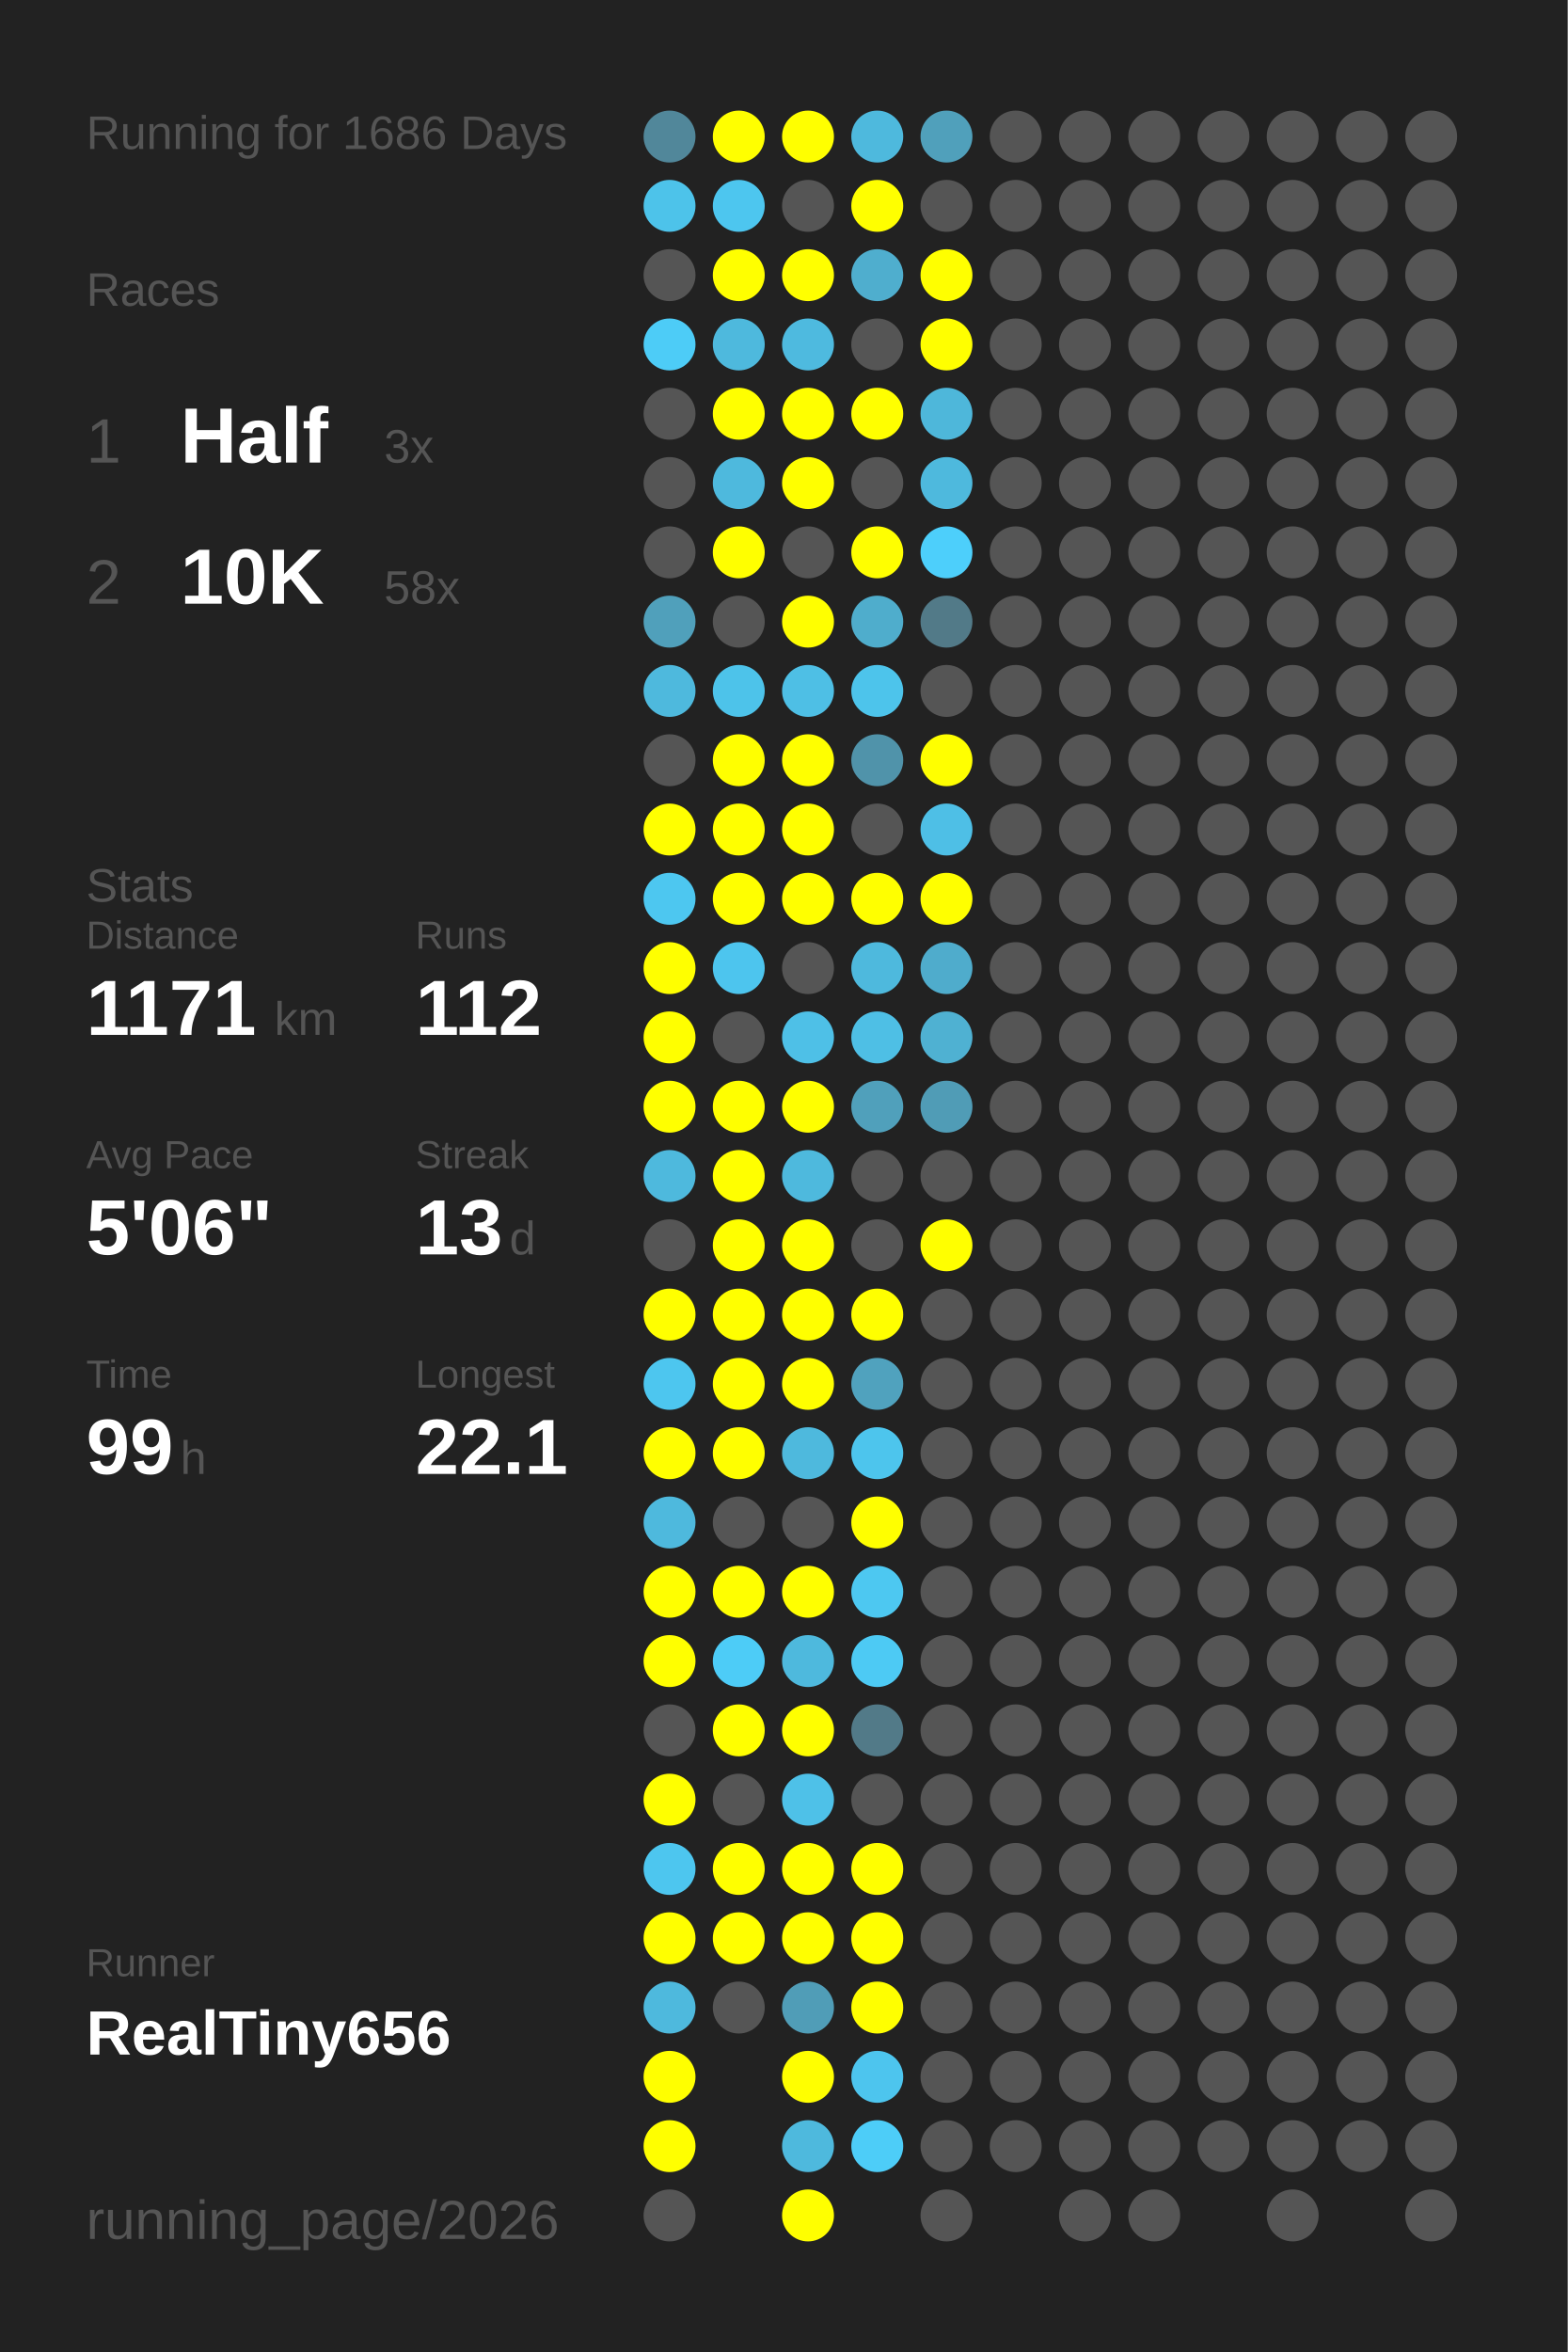
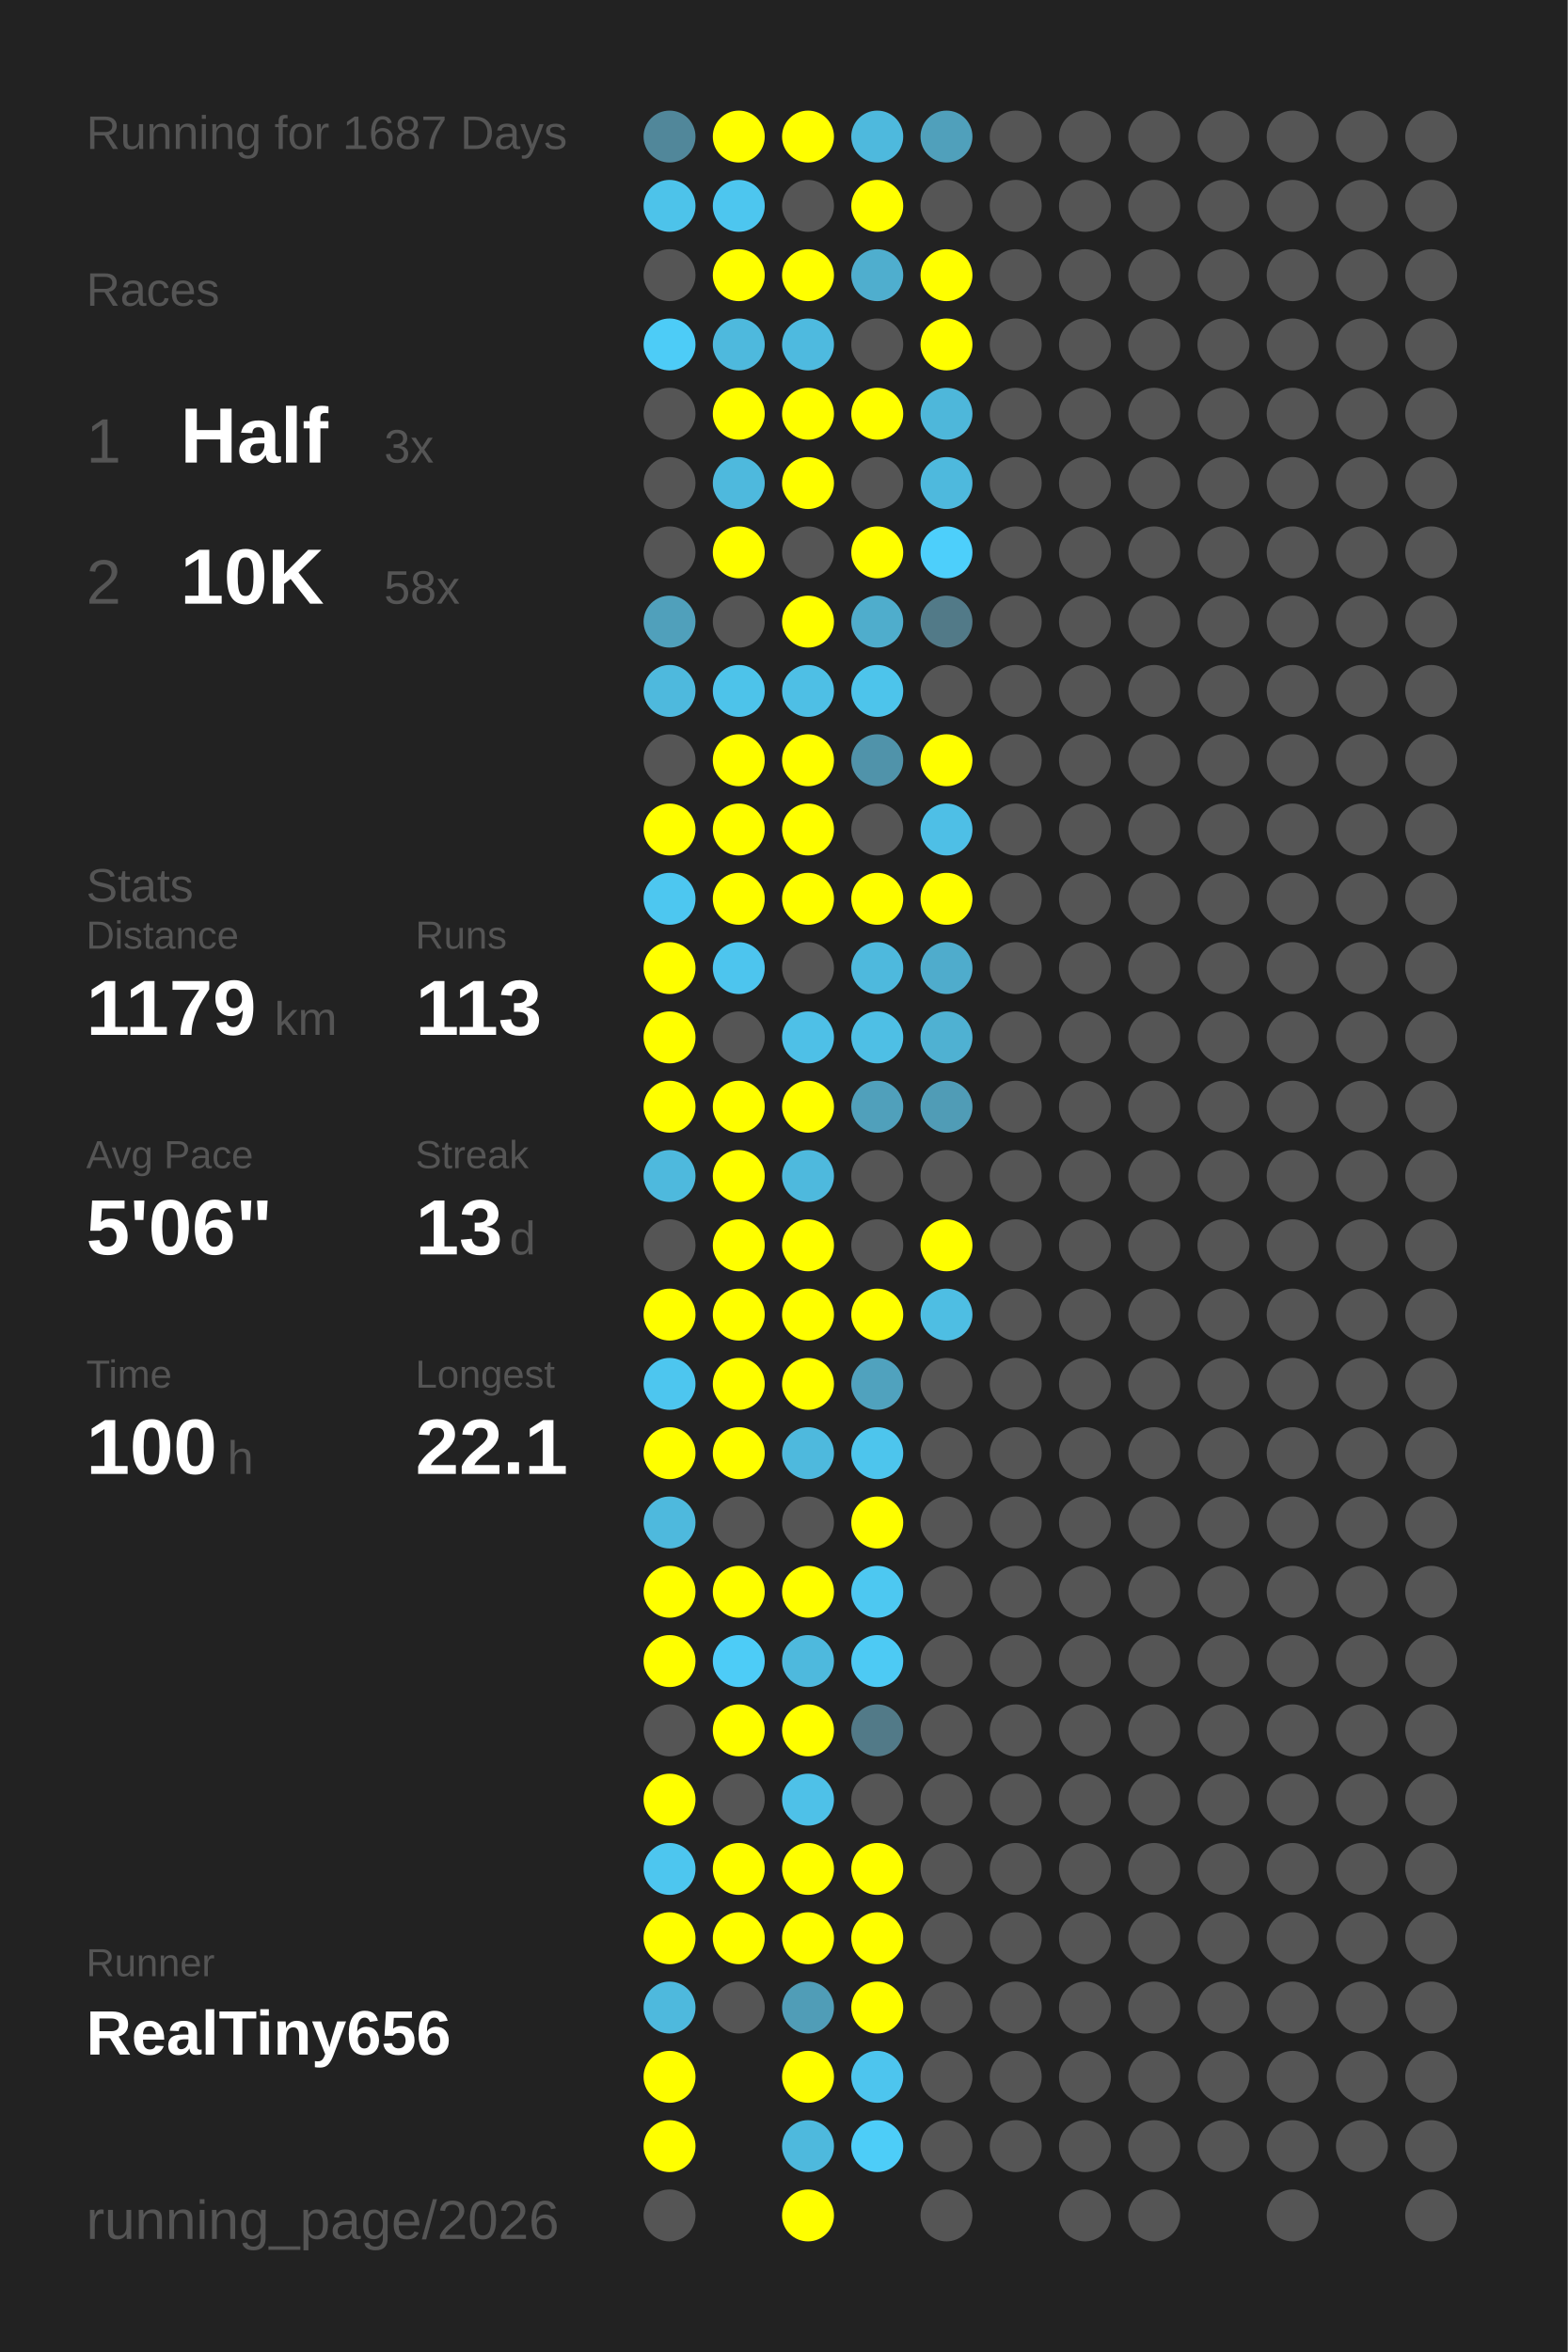
<svg xmlns="http://www.w3.org/2000/svg" baseProfile="full" height="300mm" version="1.1" viewBox="0,0,200,300" width="200mm">
  <defs />
  <rect fill="#222222" height="300" width="200" x="0" y="0" />
-   <text fill="#555555" style="font-size:6px; font-family:Arial;" x="11" y="19">Running for 1686 Days</text>
+   <text fill="#555555" style="font-size:6px; font-family:Arial;" x="11" y="19">Running for 1687 Days</text>
  <text fill="#555555" style="font-size:6px; font-family:Arial;" x="11" y="39">Races</text>
  <text fill="#555555" style="font-size:8px; font-family:Arial;" x="11" y="59">1</text>
  <text fill="#FFFFFF" style="font-size:10px; font-family:Arial; font-weight:bold;" x="23" y="59">Half</text>
  <text fill="#555555" style="font-size:6px; font-family:Arial;" x="49" y="59">3x</text>
  <text fill="#555555" style="font-size:8px; font-family:Arial;" x="11" y="77">2</text>
  <text fill="#FFFFFF" style="font-size:10px; font-family:Arial; font-weight:bold;" x="23" y="77">10K</text>
  <text fill="#555555" style="font-size:6px; font-family:Arial;" x="49" y="77">58x</text>
  <text fill="#555555" style="font-size:6px; font-family:Arial;" x="11" y="115">Stats</text>
  <text fill="#555555" style="font-size:5px; font-family:Arial;" x="11" y="121">Distance</text>
-   <text fill="#FFFFFF" style="font-size:10px; font-family:Arial; font-weight:bold;" x="11" y="132">1171</text>
+   <text fill="#FFFFFF" style="font-size:10px; font-family:Arial; font-weight:bold;" x="11" y="132">1179</text>
  <text fill="#555555" style="font-size:6px; font-family:Arial;" x="35" y="132">km</text>
  <text fill="#555555" style="font-size:5px; font-family:Arial;" x="53" y="121">Runs</text>
-   <text fill="#FFFFFF" style="font-size:10px; font-family:Arial; font-weight:bold;" x="53" y="132">112</text>
+   <text fill="#FFFFFF" style="font-size:10px; font-family:Arial; font-weight:bold;" x="53" y="132">113</text>
  <text fill="#555555" style="font-size:5px; font-family:Arial;" x="11" y="149">Avg Pace</text>
  <text fill="#FFFFFF" style="font-size:10px; font-family:Arial; font-weight:bold;" x="11" y="160">5'06"</text>
  <text fill="#555555" style="font-size:5px; font-family:Arial;" x="53" y="149">Streak</text>
  <text fill="#FFFFFF" style="font-size:10px; font-family:Arial; font-weight:bold;" x="53" y="160">13</text>
  <text fill="#555555" style="font-size:6px; font-family:Arial;" x="65" y="160">d</text>
  <text fill="#555555" style="font-size:5px; font-family:Arial;" x="11" y="177">Time</text>
-   <text fill="#FFFFFF" style="font-size:10px; font-family:Arial; font-weight:bold;" x="11" y="188">99</text>
-   <text fill="#555555" style="font-size:6px; font-family:Arial;" x="23" y="188">h</text>
+   <text fill="#FFFFFF" style="font-size:10px; font-family:Arial; font-weight:bold;" x="11" y="188">100</text>
+   <text fill="#555555" style="font-size:6px; font-family:Arial;" x="29" y="188">h</text>
  <text fill="#555555" style="font-size:5px; font-family:Arial;" x="53" y="177">Longest</text>
  <text fill="#FFFFFF" style="font-size:10px; font-family:Arial; font-weight:bold;" x="53" y="188">22.1</text>
  <text fill="#555555" style="font-size:5px; font-family:Arial;" x="11" y="252.065">Runner</text>
  <text fill="#FFFFFF" style="font-size:8px; font-family:Arial; font-weight:bold;" x="11" y="262.065">RealTiny656</text>
  <text fill="#555555" style="font-size:7px; font-family:Arial;" x="11" y="285.581">running_page/2026</text>
  <circle cx="85.417" cy="17.419" fill="#51879a" r="3.312" />
  <circle cx="85.417" cy="26.258" fill="#4dc3ea" r="3.312" />
  <circle cx="85.417" cy="35.097" fill="#555555" r="3.312" />
  <circle cx="85.417" cy="43.935" fill="#4dccf7" r="3.312" />
  <circle cx="85.417" cy="52.774" fill="#555555" r="3.312" />
  <circle cx="85.417" cy="61.613" fill="#555555" r="3.312" />
  <circle cx="85.417" cy="70.452" fill="#555555" r="3.312" />
  <circle cx="85.417" cy="79.29" fill="#50a0bb" r="3.312" />
  <circle cx="85.417" cy="88.129" fill="#4eb9dd" r="3.312" />
  <circle cx="85.417" cy="96.968" fill="#555555" r="3.312" />
  <circle cx="85.417" cy="105.806" fill="#FFFF00" r="3.312" />
  <circle cx="85.417" cy="114.645" fill="#4dc7f0" r="3.312" />
  <circle cx="85.417" cy="123.484" fill="#FFFF00" r="3.312" />
  <circle cx="85.417" cy="132.323" fill="#FFFF00" r="3.312" />
  <circle cx="85.417" cy="141.161" fill="#FFFF00" r="3.312" />
  <circle cx="85.417" cy="150" fill="#4eb9dd" r="3.312" />
  <circle cx="85.417" cy="158.839" fill="#555555" r="3.312" />
  <circle cx="85.417" cy="167.677" fill="#FFFF00" r="3.312" />
  <circle cx="85.417" cy="176.516" fill="#4dc6ef" r="3.312" />
  <circle cx="85.417" cy="185.355" fill="#FFFF00" r="3.312" />
  <circle cx="85.417" cy="194.194" fill="#4eb9dd" r="3.312" />
  <circle cx="85.417" cy="203.032" fill="#FFFF00" r="3.312" />
  <circle cx="85.417" cy="211.871" fill="#FFFF00" r="3.312" />
  <circle cx="85.417" cy="220.71" fill="#555555" r="3.312" />
  <circle cx="85.417" cy="229.548" fill="#FFFF00" r="3.312" />
  <circle cx="85.417" cy="238.387" fill="#4dc6ef" r="3.312" />
  <circle cx="85.417" cy="247.226" fill="#FFFF00" r="3.312" />
  <circle cx="85.417" cy="256.065" fill="#4eb9dd" r="3.312" />
  <circle cx="85.417" cy="264.903" fill="#FFFF00" r="3.312" />
  <circle cx="85.417" cy="273.742" fill="#FFFF00" r="3.312" />
  <circle cx="85.417" cy="282.581" fill="#555555" r="3.312" />
  <circle cx="94.25" cy="17.419" fill="#FFFF00" r="3.312" />
  <circle cx="94.25" cy="26.258" fill="#4dc6ef" r="3.312" />
  <circle cx="94.25" cy="35.097" fill="#FFFF00" r="3.312" />
  <circle cx="94.25" cy="43.935" fill="#4eb9dd" r="3.312" />
  <circle cx="94.25" cy="52.774" fill="#FFFF00" r="3.312" />
  <circle cx="94.25" cy="61.613" fill="#4eb9dd" r="3.312" />
  <circle cx="94.25" cy="70.452" fill="#FFFF00" r="3.312" />
  <circle cx="94.25" cy="79.29" fill="#555555" r="3.312" />
  <circle cx="94.25" cy="88.129" fill="#4dc3ea" r="3.312" />
  <circle cx="94.25" cy="96.968" fill="#FFFF00" r="3.312" />
  <circle cx="94.25" cy="105.806" fill="#FFFF00" r="3.312" />
  <circle cx="94.25" cy="114.645" fill="#FFFF00" r="3.312" />
  <circle cx="94.25" cy="123.484" fill="#4dc5ee" r="3.312" />
  <circle cx="94.25" cy="132.323" fill="#555555" r="3.312" />
  <circle cx="94.25" cy="141.161" fill="#FFFF00" r="3.312" />
  <circle cx="94.25" cy="150" fill="#FFFF00" r="3.312" />
  <circle cx="94.25" cy="158.839" fill="#FFFF00" r="3.312" />
  <circle cx="94.25" cy="167.677" fill="#FFFF00" r="3.312" />
  <circle cx="94.25" cy="176.516" fill="#FFFF00" r="3.312" />
  <circle cx="94.25" cy="185.355" fill="#FFFF00" r="3.312" />
  <circle cx="94.25" cy="194.194" fill="#555555" r="3.312" />
  <circle cx="94.25" cy="203.032" fill="#FFFF00" r="3.312" />
  <circle cx="94.25" cy="211.871" fill="#4dccf7" r="3.312" />
  <circle cx="94.25" cy="220.71" fill="#FFFF00" r="3.312" />
  <circle cx="94.25" cy="229.548" fill="#555555" r="3.312" />
  <circle cx="94.25" cy="238.387" fill="#FFFF00" r="3.312" />
  <circle cx="94.25" cy="247.226" fill="#FFFF00" r="3.312" />
  <circle cx="94.25" cy="256.065" fill="#555555" r="3.312" />
  <circle cx="103.083" cy="17.419" fill="#FFFF00" r="3.312" />
  <circle cx="103.083" cy="26.258" fill="#555555" r="3.312" />
  <circle cx="103.083" cy="35.097" fill="#FFFF00" r="3.312" />
  <circle cx="103.083" cy="43.935" fill="#4ebadf" r="3.312" />
  <circle cx="103.083" cy="52.774" fill="#FFFF00" r="3.312" />
  <circle cx="103.083" cy="61.613" fill="#FFFF00" r="3.312" />
  <circle cx="103.083" cy="70.452" fill="#555555" r="3.312" />
  <circle cx="103.083" cy="79.29" fill="#FFFF00" r="3.312" />
  <circle cx="103.083" cy="88.129" fill="#4ebfe5" r="3.312" />
  <circle cx="103.083" cy="96.968" fill="#FFFF00" r="3.312" />
  <circle cx="103.083" cy="105.806" fill="#FFFF00" r="3.312" />
  <circle cx="103.083" cy="114.645" fill="#FFFF00" r="3.312" />
  <circle cx="103.083" cy="123.484" fill="#555555" r="3.312" />
  <circle cx="103.083" cy="132.323" fill="#4ec0e7" r="3.312" />
  <circle cx="103.083" cy="141.161" fill="#FFFF00" r="3.312" />
  <circle cx="103.083" cy="150" fill="#4eb9dd" r="3.312" />
  <circle cx="103.083" cy="158.839" fill="#FFFF00" r="3.312" />
  <circle cx="103.083" cy="167.677" fill="#FFFF00" r="3.312" />
  <circle cx="103.083" cy="176.516" fill="#FFFF00" r="3.312" />
  <circle cx="103.083" cy="185.355" fill="#4eb9dd" r="3.312" />
  <circle cx="103.083" cy="194.194" fill="#555555" r="3.312" />
  <circle cx="103.083" cy="203.032" fill="#FFFF00" r="3.312" />
  <circle cx="103.083" cy="211.871" fill="#4eb9dd" r="3.312" />
  <circle cx="103.083" cy="220.71" fill="#FFFF00" r="3.312" />
  <circle cx="103.083" cy="229.548" fill="#4ec1e8" r="3.312" />
  <circle cx="103.083" cy="238.387" fill="#FFFF00" r="3.312" />
  <circle cx="103.083" cy="247.226" fill="#FFFF00" r="3.312" />
  <circle cx="103.083" cy="256.065" fill="#509db7" r="3.312" />
  <circle cx="103.083" cy="264.903" fill="#FFFF00" r="3.312" />
  <circle cx="103.083" cy="273.742" fill="#4eb9dd" r="3.312" />
  <circle cx="103.083" cy="282.581" fill="#FFFF00" r="3.312" />
  <circle cx="111.917" cy="17.419" fill="#4eb9dd" r="3.312" />
  <circle cx="111.917" cy="26.258" fill="#FFFF00" r="3.312" />
  <circle cx="111.917" cy="35.097" fill="#4faece" r="3.312" />
  <circle cx="111.917" cy="43.935" fill="#555555" r="3.312" />
  <circle cx="111.917" cy="52.774" fill="#FFFF00" r="3.312" />
  <circle cx="111.917" cy="61.613" fill="#555555" r="3.312" />
  <circle cx="111.917" cy="70.452" fill="#FFFF00" r="3.312" />
  <circle cx="111.917" cy="79.29" fill="#4fadcc" r="3.312" />
  <circle cx="111.917" cy="88.129" fill="#4dc4eb" r="3.312" />
  <circle cx="111.917" cy="96.968" fill="#5093aa" r="3.312" />
  <circle cx="111.917" cy="105.806" fill="#555555" r="3.312" />
  <circle cx="111.917" cy="114.645" fill="#FFFF00" r="3.312" />
  <circle cx="111.917" cy="123.484" fill="#4eb9dd" r="3.312" />
  <circle cx="111.917" cy="132.323" fill="#4ebfe5" r="3.312" />
  <circle cx="111.917" cy="141.161" fill="#50a0bb" r="3.312" />
  <circle cx="111.917" cy="150" fill="#555555" r="3.312" />
  <circle cx="111.917" cy="158.839" fill="#555555" r="3.312" />
  <circle cx="111.917" cy="167.677" fill="#FFFF00" r="3.312" />
  <circle cx="111.917" cy="176.516" fill="#50a2be" r="3.312" />
  <circle cx="111.917" cy="185.355" fill="#4dc5ed" r="3.312" />
  <circle cx="111.917" cy="194.194" fill="#FFFF00" r="3.312" />
  <circle cx="111.917" cy="203.032" fill="#4dc8f1" r="3.312" />
  <circle cx="111.917" cy="211.871" fill="#4dcaf4" r="3.312" />
  <circle cx="111.917" cy="220.71" fill="#527a88" r="3.312" />
  <circle cx="111.917" cy="229.548" fill="#555555" r="3.312" />
  <circle cx="111.917" cy="238.387" fill="#FFFF00" r="3.312" />
  <circle cx="111.917" cy="247.226" fill="#FFFF00" r="3.312" />
  <circle cx="111.917" cy="256.065" fill="#FFFF00" r="3.312" />
  <circle cx="111.917" cy="264.903" fill="#4dc5ee" r="3.312" />
  <circle cx="111.917" cy="273.742" fill="#4dcdf8" r="3.312" />
  <circle cx="120.75" cy="17.419" fill="#50a0bb" r="3.312" />
  <circle cx="120.75" cy="26.258" fill="#555555" r="3.312" />
  <circle cx="120.75" cy="35.097" fill="#FFFF00" r="3.312" />
  <circle cx="120.75" cy="43.935" fill="#FFFF00" r="3.312" />
  <circle cx="120.75" cy="52.774" fill="#4eb7da" r="3.312" />
  <circle cx="120.75" cy="61.613" fill="#4eb9dd" r="3.312" />
  <circle cx="120.75" cy="70.452" fill="#4dcffb" r="3.312" />
  <circle cx="120.75" cy="79.29" fill="#527a88" r="3.312" />
  <circle cx="120.75" cy="88.129" fill="#555555" r="3.312" />
  <circle cx="120.75" cy="96.968" fill="#FFFF00" r="3.312" />
  <circle cx="120.75" cy="105.806" fill="#4ebfe6" r="3.312" />
  <circle cx="120.75" cy="114.645" fill="#FFFF00" r="3.312" />
  <circle cx="120.75" cy="123.484" fill="#4faccc" r="3.312" />
  <circle cx="120.75" cy="132.323" fill="#4fb1d2" r="3.312" />
  <circle cx="120.75" cy="141.161" fill="#509cb6" r="3.312" />
  <circle cx="120.75" cy="150" fill="#555555" r="3.312" />
  <circle cx="120.75" cy="158.839" fill="#FFFF00" r="3.312" />
-   <circle cx="120.75" cy="167.677" fill="#555555" r="3.312" />
+   <circle cx="120.75" cy="167.677" fill="#4ebee3" r="3.312" />
  <circle cx="120.75" cy="176.516" fill="#555555" r="3.312" />
  <circle cx="120.75" cy="185.355" fill="#555555" r="3.312" />
  <circle cx="120.75" cy="194.194" fill="#555555" r="3.312" />
  <circle cx="120.75" cy="203.032" fill="#555555" r="3.312" />
  <circle cx="120.75" cy="211.871" fill="#555555" r="3.312" />
  <circle cx="120.75" cy="220.71" fill="#555555" r="3.312" />
  <circle cx="120.75" cy="229.548" fill="#555555" r="3.312" />
  <circle cx="120.75" cy="238.387" fill="#555555" r="3.312" />
  <circle cx="120.75" cy="247.226" fill="#555555" r="3.312" />
  <circle cx="120.75" cy="256.065" fill="#555555" r="3.312" />
  <circle cx="120.75" cy="264.903" fill="#555555" r="3.312" />
  <circle cx="120.75" cy="273.742" fill="#555555" r="3.312" />
  <circle cx="120.75" cy="282.581" fill="#555555" r="3.312" />
  <circle cx="129.583" cy="17.419" fill="#555555" r="3.312" />
  <circle cx="129.583" cy="26.258" fill="#555555" r="3.312" />
  <circle cx="129.583" cy="35.097" fill="#555555" r="3.312" />
  <circle cx="129.583" cy="43.935" fill="#555555" r="3.312" />
  <circle cx="129.583" cy="52.774" fill="#555555" r="3.312" />
  <circle cx="129.583" cy="61.613" fill="#555555" r="3.312" />
  <circle cx="129.583" cy="70.452" fill="#555555" r="3.312" />
  <circle cx="129.583" cy="79.29" fill="#555555" r="3.312" />
  <circle cx="129.583" cy="88.129" fill="#555555" r="3.312" />
  <circle cx="129.583" cy="96.968" fill="#555555" r="3.312" />
  <circle cx="129.583" cy="105.806" fill="#555555" r="3.312" />
  <circle cx="129.583" cy="114.645" fill="#555555" r="3.312" />
  <circle cx="129.583" cy="123.484" fill="#555555" r="3.312" />
  <circle cx="129.583" cy="132.323" fill="#555555" r="3.312" />
  <circle cx="129.583" cy="141.161" fill="#555555" r="3.312" />
  <circle cx="129.583" cy="150" fill="#555555" r="3.312" />
  <circle cx="129.583" cy="158.839" fill="#555555" r="3.312" />
  <circle cx="129.583" cy="167.677" fill="#555555" r="3.312" />
  <circle cx="129.583" cy="176.516" fill="#555555" r="3.312" />
  <circle cx="129.583" cy="185.355" fill="#555555" r="3.312" />
  <circle cx="129.583" cy="194.194" fill="#555555" r="3.312" />
  <circle cx="129.583" cy="203.032" fill="#555555" r="3.312" />
  <circle cx="129.583" cy="211.871" fill="#555555" r="3.312" />
  <circle cx="129.583" cy="220.71" fill="#555555" r="3.312" />
  <circle cx="129.583" cy="229.548" fill="#555555" r="3.312" />
  <circle cx="129.583" cy="238.387" fill="#555555" r="3.312" />
  <circle cx="129.583" cy="247.226" fill="#555555" r="3.312" />
  <circle cx="129.583" cy="256.065" fill="#555555" r="3.312" />
  <circle cx="129.583" cy="264.903" fill="#555555" r="3.312" />
  <circle cx="129.583" cy="273.742" fill="#555555" r="3.312" />
  <circle cx="138.417" cy="17.419" fill="#555555" r="3.312" />
  <circle cx="138.417" cy="26.258" fill="#555555" r="3.312" />
  <circle cx="138.417" cy="35.097" fill="#555555" r="3.312" />
  <circle cx="138.417" cy="43.935" fill="#555555" r="3.312" />
  <circle cx="138.417" cy="52.774" fill="#555555" r="3.312" />
  <circle cx="138.417" cy="61.613" fill="#555555" r="3.312" />
  <circle cx="138.417" cy="70.452" fill="#555555" r="3.312" />
  <circle cx="138.417" cy="79.29" fill="#555555" r="3.312" />
  <circle cx="138.417" cy="88.129" fill="#555555" r="3.312" />
  <circle cx="138.417" cy="96.968" fill="#555555" r="3.312" />
  <circle cx="138.417" cy="105.806" fill="#555555" r="3.312" />
  <circle cx="138.417" cy="114.645" fill="#555555" r="3.312" />
  <circle cx="138.417" cy="123.484" fill="#555555" r="3.312" />
  <circle cx="138.417" cy="132.323" fill="#555555" r="3.312" />
  <circle cx="138.417" cy="141.161" fill="#555555" r="3.312" />
  <circle cx="138.417" cy="150" fill="#555555" r="3.312" />
  <circle cx="138.417" cy="158.839" fill="#555555" r="3.312" />
  <circle cx="138.417" cy="167.677" fill="#555555" r="3.312" />
  <circle cx="138.417" cy="176.516" fill="#555555" r="3.312" />
  <circle cx="138.417" cy="185.355" fill="#555555" r="3.312" />
  <circle cx="138.417" cy="194.194" fill="#555555" r="3.312" />
  <circle cx="138.417" cy="203.032" fill="#555555" r="3.312" />
  <circle cx="138.417" cy="211.871" fill="#555555" r="3.312" />
  <circle cx="138.417" cy="220.71" fill="#555555" r="3.312" />
  <circle cx="138.417" cy="229.548" fill="#555555" r="3.312" />
  <circle cx="138.417" cy="238.387" fill="#555555" r="3.312" />
  <circle cx="138.417" cy="247.226" fill="#555555" r="3.312" />
  <circle cx="138.417" cy="256.065" fill="#555555" r="3.312" />
  <circle cx="138.417" cy="264.903" fill="#555555" r="3.312" />
  <circle cx="138.417" cy="273.742" fill="#555555" r="3.312" />
  <circle cx="138.417" cy="282.581" fill="#555555" r="3.312" />
  <circle cx="147.25" cy="17.419" fill="#555555" r="3.312" />
  <circle cx="147.25" cy="26.258" fill="#555555" r="3.312" />
  <circle cx="147.25" cy="35.097" fill="#555555" r="3.312" />
  <circle cx="147.25" cy="43.935" fill="#555555" r="3.312" />
  <circle cx="147.25" cy="52.774" fill="#555555" r="3.312" />
  <circle cx="147.25" cy="61.613" fill="#555555" r="3.312" />
  <circle cx="147.25" cy="70.452" fill="#555555" r="3.312" />
  <circle cx="147.25" cy="79.29" fill="#555555" r="3.312" />
  <circle cx="147.25" cy="88.129" fill="#555555" r="3.312" />
  <circle cx="147.25" cy="96.968" fill="#555555" r="3.312" />
  <circle cx="147.25" cy="105.806" fill="#555555" r="3.312" />
  <circle cx="147.25" cy="114.645" fill="#555555" r="3.312" />
  <circle cx="147.25" cy="123.484" fill="#555555" r="3.312" />
  <circle cx="147.25" cy="132.323" fill="#555555" r="3.312" />
  <circle cx="147.25" cy="141.161" fill="#555555" r="3.312" />
  <circle cx="147.25" cy="150" fill="#555555" r="3.312" />
  <circle cx="147.25" cy="158.839" fill="#555555" r="3.312" />
  <circle cx="147.25" cy="167.677" fill="#555555" r="3.312" />
  <circle cx="147.25" cy="176.516" fill="#555555" r="3.312" />
  <circle cx="147.25" cy="185.355" fill="#555555" r="3.312" />
  <circle cx="147.25" cy="194.194" fill="#555555" r="3.312" />
  <circle cx="147.25" cy="203.032" fill="#555555" r="3.312" />
  <circle cx="147.25" cy="211.871" fill="#555555" r="3.312" />
  <circle cx="147.25" cy="220.71" fill="#555555" r="3.312" />
  <circle cx="147.25" cy="229.548" fill="#555555" r="3.312" />
  <circle cx="147.25" cy="238.387" fill="#555555" r="3.312" />
  <circle cx="147.25" cy="247.226" fill="#555555" r="3.312" />
  <circle cx="147.25" cy="256.065" fill="#555555" r="3.312" />
  <circle cx="147.25" cy="264.903" fill="#555555" r="3.312" />
  <circle cx="147.25" cy="273.742" fill="#555555" r="3.312" />
  <circle cx="147.25" cy="282.581" fill="#555555" r="3.312" />
  <circle cx="156.083" cy="17.419" fill="#555555" r="3.312" />
  <circle cx="156.083" cy="26.258" fill="#555555" r="3.312" />
  <circle cx="156.083" cy="35.097" fill="#555555" r="3.312" />
  <circle cx="156.083" cy="43.935" fill="#555555" r="3.312" />
  <circle cx="156.083" cy="52.774" fill="#555555" r="3.312" />
  <circle cx="156.083" cy="61.613" fill="#555555" r="3.312" />
  <circle cx="156.083" cy="70.452" fill="#555555" r="3.312" />
  <circle cx="156.083" cy="79.29" fill="#555555" r="3.312" />
  <circle cx="156.083" cy="88.129" fill="#555555" r="3.312" />
  <circle cx="156.083" cy="96.968" fill="#555555" r="3.312" />
  <circle cx="156.083" cy="105.806" fill="#555555" r="3.312" />
  <circle cx="156.083" cy="114.645" fill="#555555" r="3.312" />
  <circle cx="156.083" cy="123.484" fill="#555555" r="3.312" />
  <circle cx="156.083" cy="132.323" fill="#555555" r="3.312" />
  <circle cx="156.083" cy="141.161" fill="#555555" r="3.312" />
  <circle cx="156.083" cy="150" fill="#555555" r="3.312" />
  <circle cx="156.083" cy="158.839" fill="#555555" r="3.312" />
  <circle cx="156.083" cy="167.677" fill="#555555" r="3.312" />
  <circle cx="156.083" cy="176.516" fill="#555555" r="3.312" />
  <circle cx="156.083" cy="185.355" fill="#555555" r="3.312" />
  <circle cx="156.083" cy="194.194" fill="#555555" r="3.312" />
  <circle cx="156.083" cy="203.032" fill="#555555" r="3.312" />
  <circle cx="156.083" cy="211.871" fill="#555555" r="3.312" />
  <circle cx="156.083" cy="220.71" fill="#555555" r="3.312" />
  <circle cx="156.083" cy="229.548" fill="#555555" r="3.312" />
  <circle cx="156.083" cy="238.387" fill="#555555" r="3.312" />
  <circle cx="156.083" cy="247.226" fill="#555555" r="3.312" />
  <circle cx="156.083" cy="256.065" fill="#555555" r="3.312" />
  <circle cx="156.083" cy="264.903" fill="#555555" r="3.312" />
  <circle cx="156.083" cy="273.742" fill="#555555" r="3.312" />
  <circle cx="164.917" cy="17.419" fill="#555555" r="3.312" />
  <circle cx="164.917" cy="26.258" fill="#555555" r="3.312" />
  <circle cx="164.917" cy="35.097" fill="#555555" r="3.312" />
  <circle cx="164.917" cy="43.935" fill="#555555" r="3.312" />
  <circle cx="164.917" cy="52.774" fill="#555555" r="3.312" />
  <circle cx="164.917" cy="61.613" fill="#555555" r="3.312" />
  <circle cx="164.917" cy="70.452" fill="#555555" r="3.312" />
  <circle cx="164.917" cy="79.29" fill="#555555" r="3.312" />
  <circle cx="164.917" cy="88.129" fill="#555555" r="3.312" />
  <circle cx="164.917" cy="96.968" fill="#555555" r="3.312" />
  <circle cx="164.917" cy="105.806" fill="#555555" r="3.312" />
  <circle cx="164.917" cy="114.645" fill="#555555" r="3.312" />
  <circle cx="164.917" cy="123.484" fill="#555555" r="3.312" />
  <circle cx="164.917" cy="132.323" fill="#555555" r="3.312" />
  <circle cx="164.917" cy="141.161" fill="#555555" r="3.312" />
  <circle cx="164.917" cy="150" fill="#555555" r="3.312" />
  <circle cx="164.917" cy="158.839" fill="#555555" r="3.312" />
  <circle cx="164.917" cy="167.677" fill="#555555" r="3.312" />
  <circle cx="164.917" cy="176.516" fill="#555555" r="3.312" />
  <circle cx="164.917" cy="185.355" fill="#555555" r="3.312" />
  <circle cx="164.917" cy="194.194" fill="#555555" r="3.312" />
  <circle cx="164.917" cy="203.032" fill="#555555" r="3.312" />
  <circle cx="164.917" cy="211.871" fill="#555555" r="3.312" />
  <circle cx="164.917" cy="220.71" fill="#555555" r="3.312" />
  <circle cx="164.917" cy="229.548" fill="#555555" r="3.312" />
  <circle cx="164.917" cy="238.387" fill="#555555" r="3.312" />
  <circle cx="164.917" cy="247.226" fill="#555555" r="3.312" />
  <circle cx="164.917" cy="256.065" fill="#555555" r="3.312" />
  <circle cx="164.917" cy="264.903" fill="#555555" r="3.312" />
  <circle cx="164.917" cy="273.742" fill="#555555" r="3.312" />
  <circle cx="164.917" cy="282.581" fill="#555555" r="3.312" />
  <circle cx="173.75" cy="17.419" fill="#555555" r="3.312" />
  <circle cx="173.75" cy="26.258" fill="#555555" r="3.312" />
  <circle cx="173.75" cy="35.097" fill="#555555" r="3.312" />
  <circle cx="173.75" cy="43.935" fill="#555555" r="3.312" />
  <circle cx="173.75" cy="52.774" fill="#555555" r="3.312" />
  <circle cx="173.75" cy="61.613" fill="#555555" r="3.312" />
  <circle cx="173.75" cy="70.452" fill="#555555" r="3.312" />
  <circle cx="173.75" cy="79.29" fill="#555555" r="3.312" />
  <circle cx="173.75" cy="88.129" fill="#555555" r="3.312" />
  <circle cx="173.75" cy="96.968" fill="#555555" r="3.312" />
  <circle cx="173.75" cy="105.806" fill="#555555" r="3.312" />
  <circle cx="173.75" cy="114.645" fill="#555555" r="3.312" />
  <circle cx="173.75" cy="123.484" fill="#555555" r="3.312" />
  <circle cx="173.75" cy="132.323" fill="#555555" r="3.312" />
  <circle cx="173.75" cy="141.161" fill="#555555" r="3.312" />
  <circle cx="173.75" cy="150" fill="#555555" r="3.312" />
  <circle cx="173.75" cy="158.839" fill="#555555" r="3.312" />
  <circle cx="173.75" cy="167.677" fill="#555555" r="3.312" />
  <circle cx="173.75" cy="176.516" fill="#555555" r="3.312" />
  <circle cx="173.75" cy="185.355" fill="#555555" r="3.312" />
  <circle cx="173.75" cy="194.194" fill="#555555" r="3.312" />
  <circle cx="173.75" cy="203.032" fill="#555555" r="3.312" />
  <circle cx="173.75" cy="211.871" fill="#555555" r="3.312" />
  <circle cx="173.75" cy="220.71" fill="#555555" r="3.312" />
  <circle cx="173.75" cy="229.548" fill="#555555" r="3.312" />
  <circle cx="173.75" cy="238.387" fill="#555555" r="3.312" />
  <circle cx="173.75" cy="247.226" fill="#555555" r="3.312" />
  <circle cx="173.75" cy="256.065" fill="#555555" r="3.312" />
  <circle cx="173.75" cy="264.903" fill="#555555" r="3.312" />
  <circle cx="173.75" cy="273.742" fill="#555555" r="3.312" />
  <circle cx="182.583" cy="17.419" fill="#555555" r="3.312" />
  <circle cx="182.583" cy="26.258" fill="#555555" r="3.312" />
  <circle cx="182.583" cy="35.097" fill="#555555" r="3.312" />
  <circle cx="182.583" cy="43.935" fill="#555555" r="3.312" />
  <circle cx="182.583" cy="52.774" fill="#555555" r="3.312" />
  <circle cx="182.583" cy="61.613" fill="#555555" r="3.312" />
  <circle cx="182.583" cy="70.452" fill="#555555" r="3.312" />
  <circle cx="182.583" cy="79.29" fill="#555555" r="3.312" />
  <circle cx="182.583" cy="88.129" fill="#555555" r="3.312" />
  <circle cx="182.583" cy="96.968" fill="#555555" r="3.312" />
  <circle cx="182.583" cy="105.806" fill="#555555" r="3.312" />
  <circle cx="182.583" cy="114.645" fill="#555555" r="3.312" />
  <circle cx="182.583" cy="123.484" fill="#555555" r="3.312" />
  <circle cx="182.583" cy="132.323" fill="#555555" r="3.312" />
  <circle cx="182.583" cy="141.161" fill="#555555" r="3.312" />
  <circle cx="182.583" cy="150" fill="#555555" r="3.312" />
  <circle cx="182.583" cy="158.839" fill="#555555" r="3.312" />
  <circle cx="182.583" cy="167.677" fill="#555555" r="3.312" />
  <circle cx="182.583" cy="176.516" fill="#555555" r="3.312" />
  <circle cx="182.583" cy="185.355" fill="#555555" r="3.312" />
  <circle cx="182.583" cy="194.194" fill="#555555" r="3.312" />
  <circle cx="182.583" cy="203.032" fill="#555555" r="3.312" />
  <circle cx="182.583" cy="211.871" fill="#555555" r="3.312" />
  <circle cx="182.583" cy="220.71" fill="#555555" r="3.312" />
  <circle cx="182.583" cy="229.548" fill="#555555" r="3.312" />
  <circle cx="182.583" cy="238.387" fill="#555555" r="3.312" />
  <circle cx="182.583" cy="247.226" fill="#555555" r="3.312" />
  <circle cx="182.583" cy="256.065" fill="#555555" r="3.312" />
  <circle cx="182.583" cy="264.903" fill="#555555" r="3.312" />
  <circle cx="182.583" cy="273.742" fill="#555555" r="3.312" />
  <circle cx="182.583" cy="282.581" fill="#555555" r="3.312" />
</svg>
